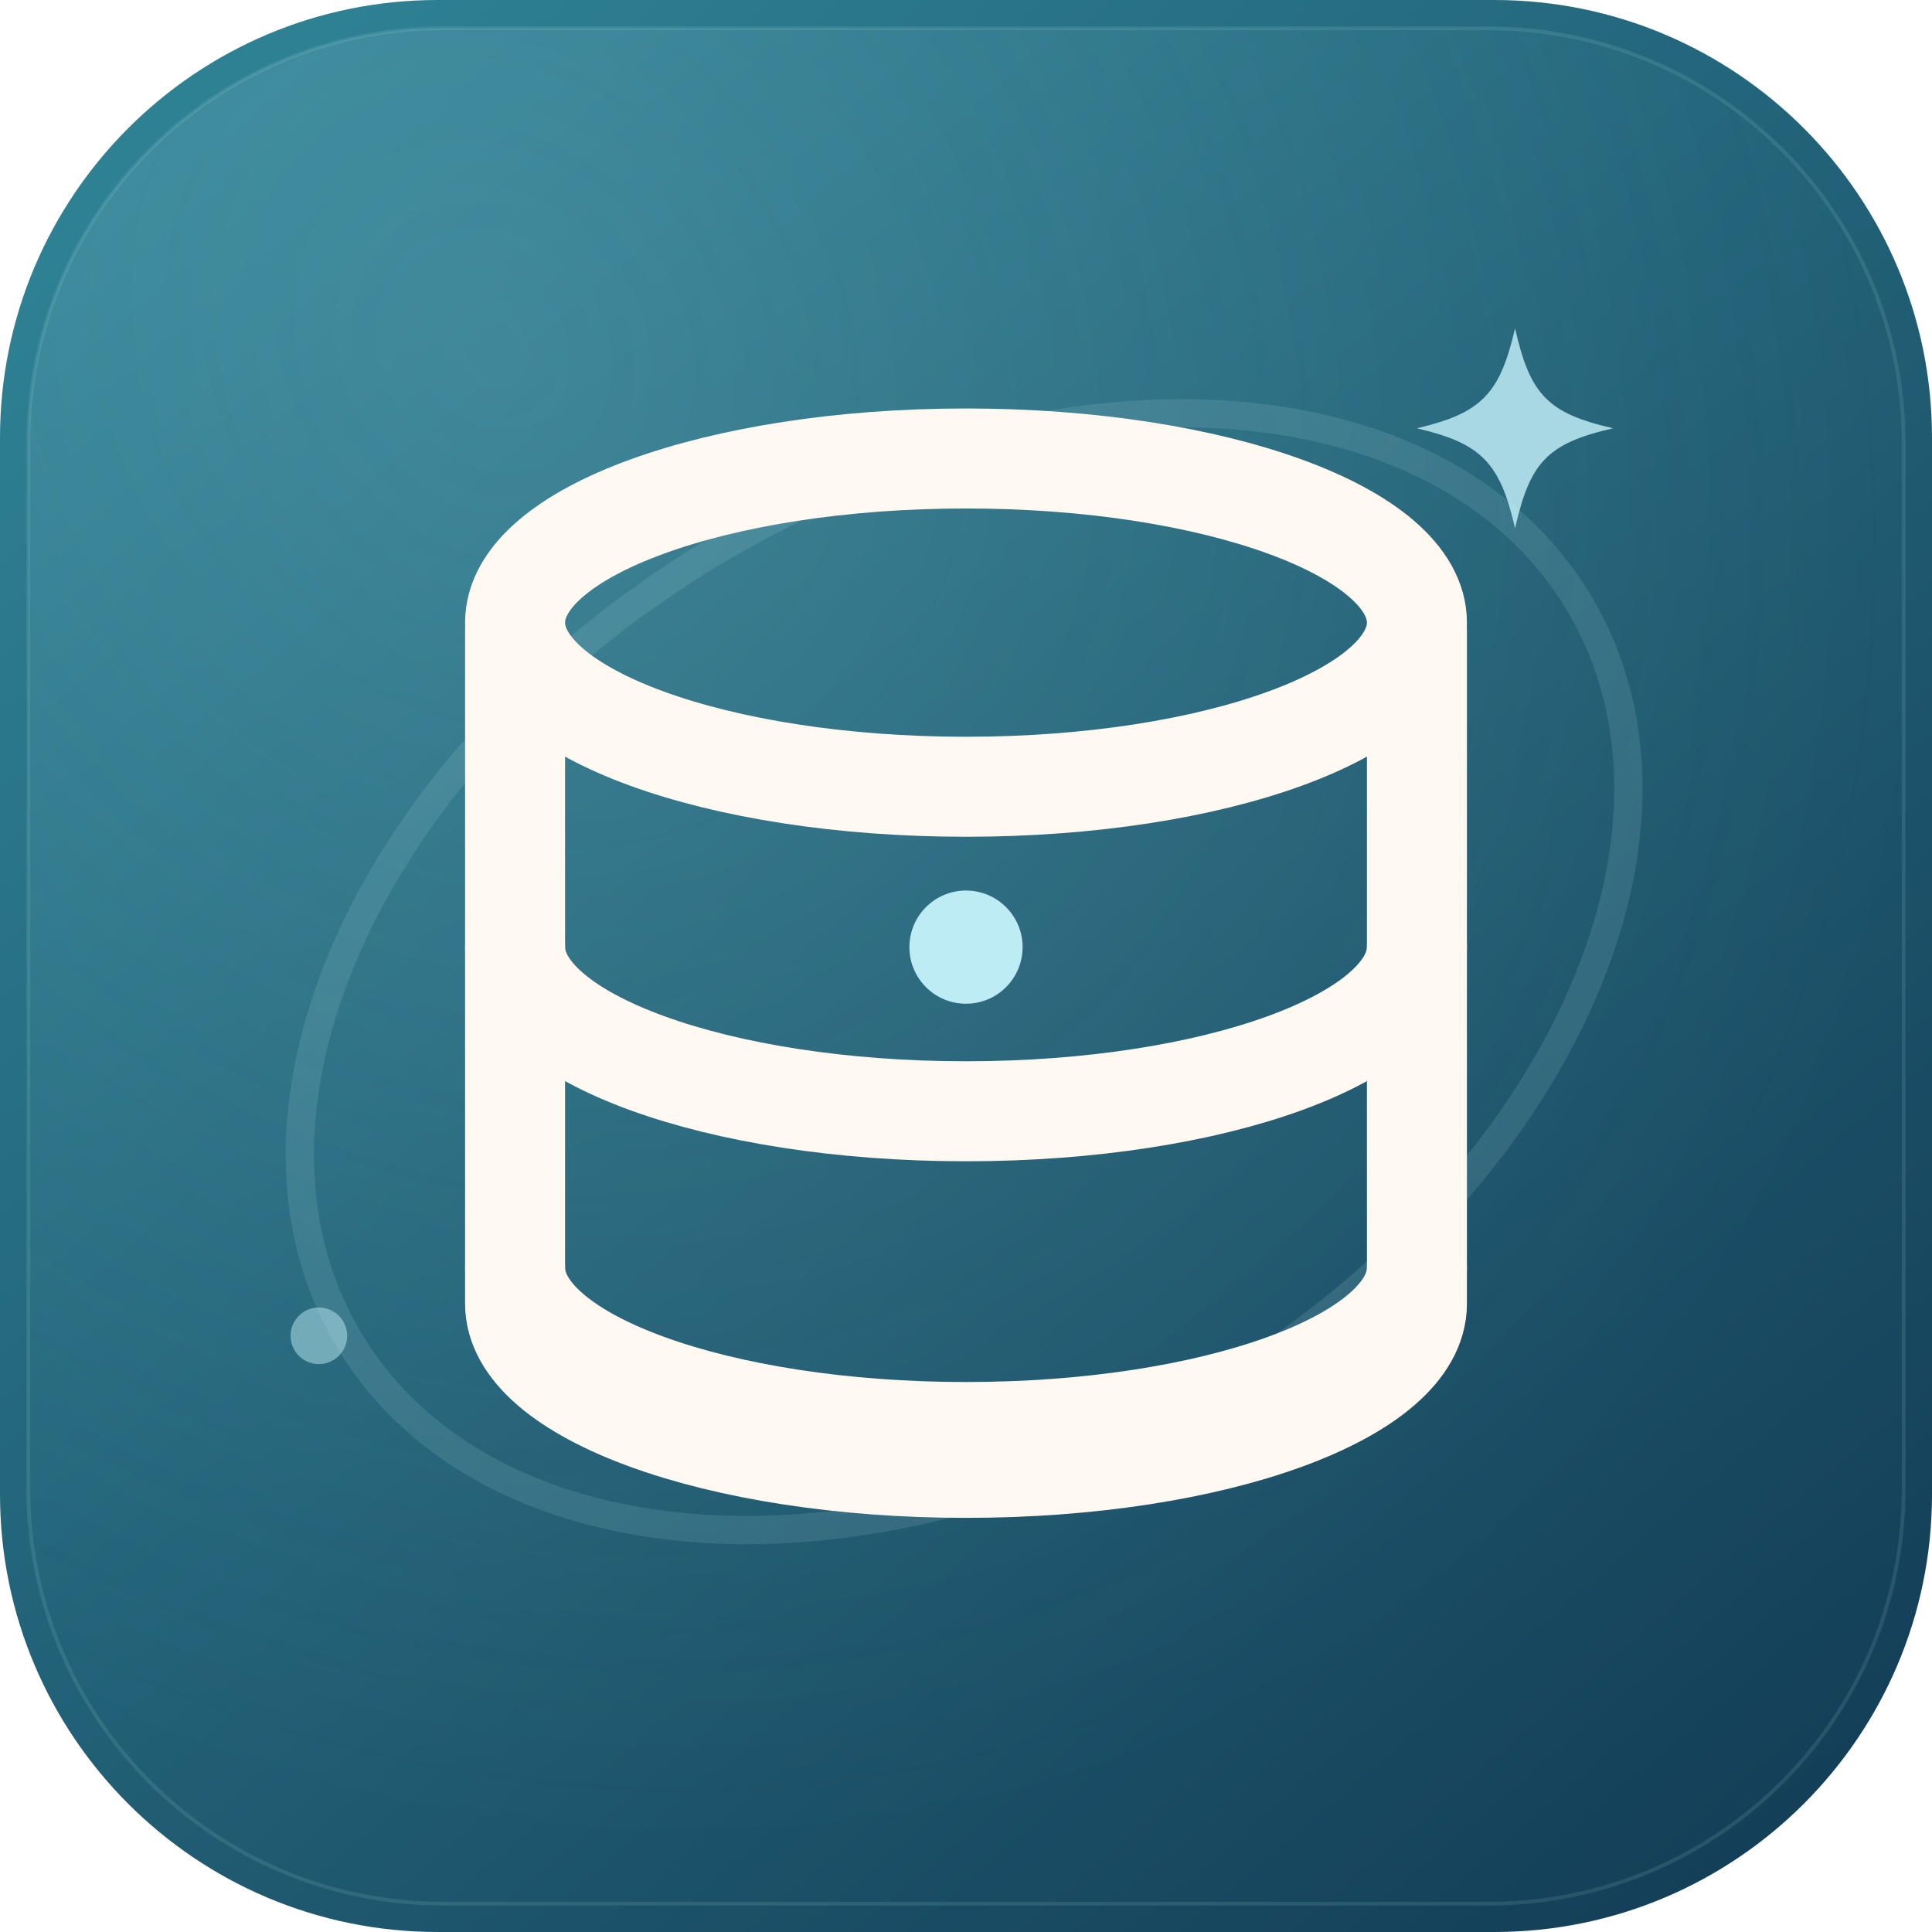
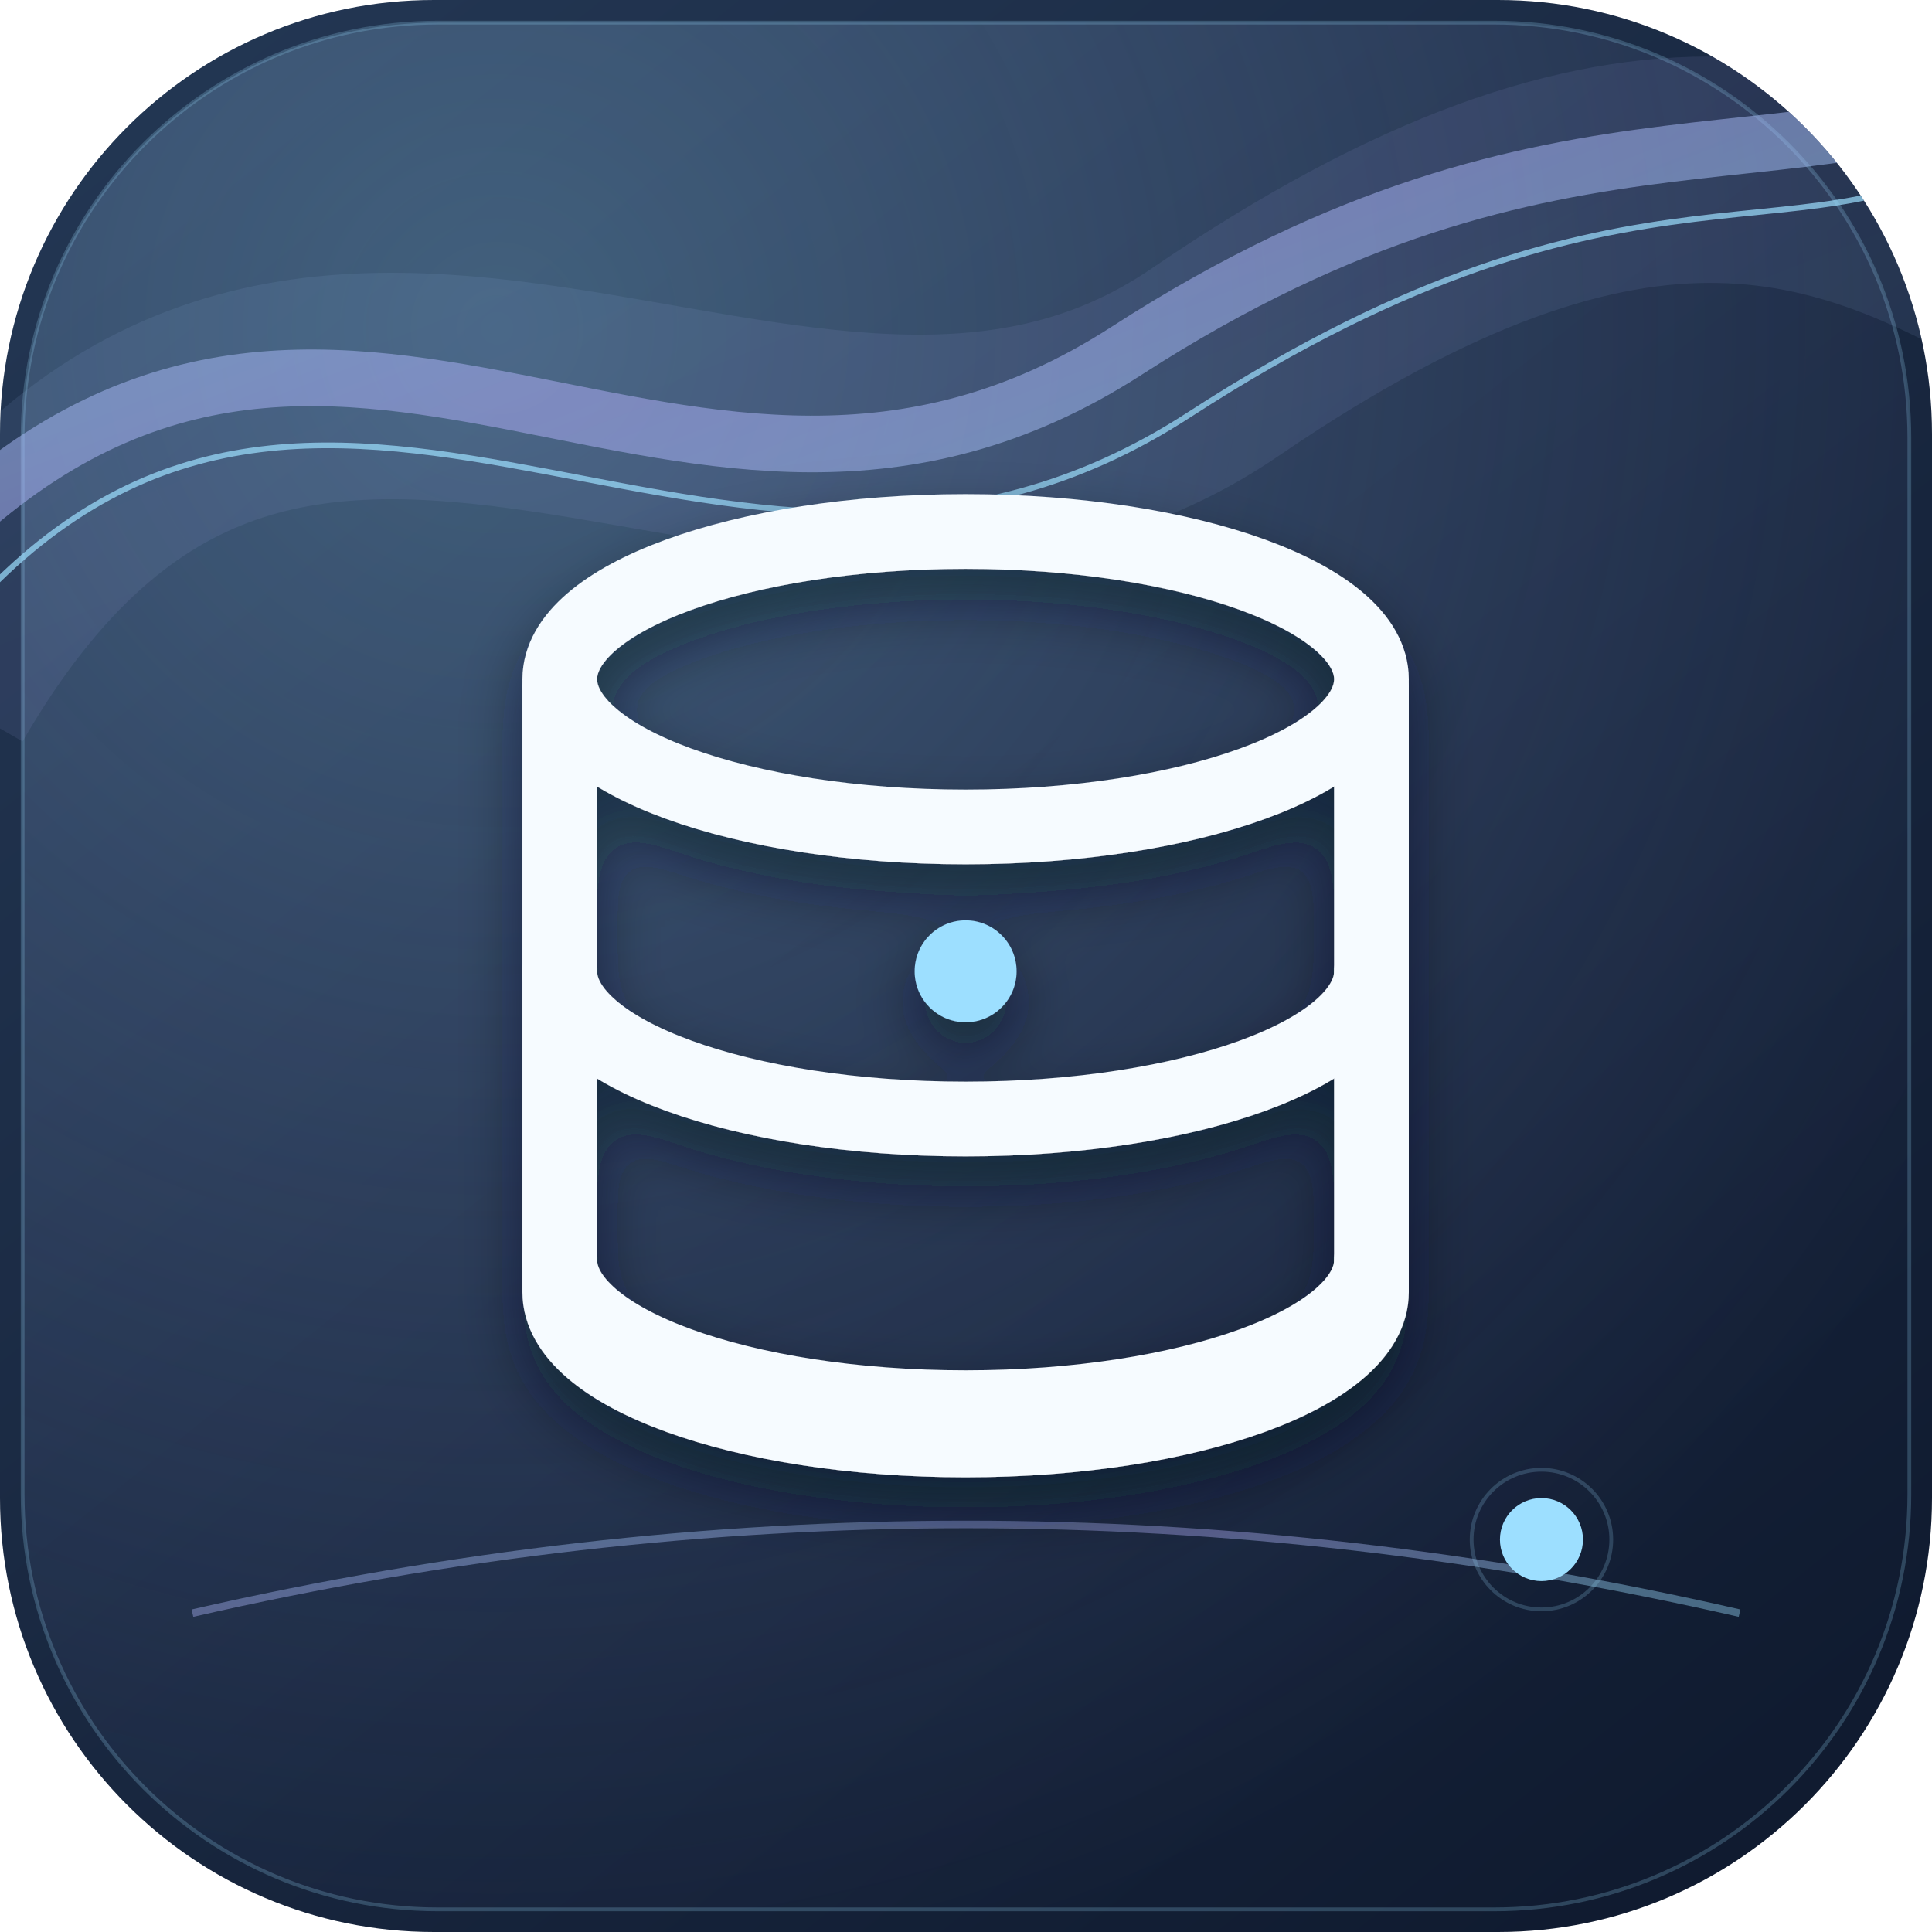
<svg xmlns="http://www.w3.org/2000/svg" width="1024" height="1024" viewBox="0 0 1024 1024" role="img" aria-labelledby="title desc">
  <defs>
-     <linearGradient id="background" x1="115" y1="65" x2="907" y2="994" gradientUnits="userSpaceOnUse">
-       <stop stop-color="#2E8093" />
-       <stop offset="1" stop-color="#143F58" />
+     <linearGradient id="tile" x2=".8" y2="1">
+       <stop stop-color="#243855" />
+       <stop offset="1" stop-color="#101B30" />
    </linearGradient>
-     <radialGradient id="aura" cx="0" cy="0" r="1" gradientTransform="translate(260 180) rotate(54) scale(844 720)" gradientUnits="userSpaceOnUse">
-       <stop stop-color="#BEECF4" stop-opacity=".15" />
-       <stop offset="1" stop-color="#BEECF4" stop-opacity="0" />
+     <linearGradient id="aurora" x1="0" y1="0" x2="1" y2=".6">
+       <stop stop-color="#9DDFFF" />
+       <stop offset=".52" stop-color="#B2AFFA" />
+       <stop offset="1" stop-color="#9DDFFF" />
+     </linearGradient>
+     <radialGradient id="glow" cx=".25" cy=".16" r=".9">
+       <stop stop-color="#9DDFFF" stop-opacity=".27" />
+       <stop offset="1" stop-color="#B2AFFA" stop-opacity="0" />
    </radialGradient>
+     <filter id="shade" x="-.3" y="-.3" width="1.6" height="1.6">
+       <feDropShadow dx="0" dy="18" stdDeviation="18" flood-color="#06111D" flood-opacity=".5" />
+     </filter>
+     <clipPath id="tile-clip">
+       <rect width="1024" height="1024" rx="230" />
+     </clipPath>
  </defs>
-   <rect width="1024" height="1024" rx="232" fill="url(#background)" />
-   <rect x="15" y="15" width="994" height="994" rx="220" fill="url(#aura)" stroke="#BEECF4" stroke-opacity=".12" stroke-width="2" />
-   <ellipse cx="511" cy="515" rx="380" ry="259" transform="rotate(-31 511 515)" fill="none" stroke="#BEECF4" stroke-opacity=".13" stroke-width="15" />
-   <path d="M803 174C811 209 820 219 855 227C820 235 811 245 803 280C795 245 785 235 751 227C785 219 795 209 803 174Z" fill="#BEECF4" opacity=".85" />
-   <circle cx="169" cy="708" r="15" fill="#BEECF4" opacity=".5" />
-   <g fill="none" stroke="#FFF9F2" stroke-width="53" stroke-linecap="round" stroke-linejoin="round">
-     <ellipse cx="512" cy="330" rx="239" ry="87" />
-     <path d="M273 334V691C273 739 380 778 512 778S751 739 751 691V334" />
-     <path d="M273 502C273 550 380 589 512 589S751 550 751 502M273 672C273 720 380 759 512 759S751 720 751 672" />
-     <circle cx="512" cy="502" r="30" fill="#BEECF4" stroke="none" />
+   <g clip-path="url(#tile-clip)">
+     <rect width="1024" height="1024" rx="230" fill="url(#tile)" />
+     <rect x="12" y="12" width="1000" height="1000" rx="220" fill="url(#glow)" stroke="#9DDFFF" stroke-opacity=".22" stroke-width="2" />
+     <path d="M-40 363C150 34 420 345 644 192S982 84 1103 159" fill="none" stroke="url(#aurora)" stroke-width="120" opacity=".09" />
+     <path d="M-39 292C178 72 363 337 597 186S960 110 1100 32" fill="none" stroke="url(#aurora)" stroke-width="30" opacity=".5" />
+     <path d="M-15 322C177 111 391 375 630 220S962 147 1060 73" fill="none" stroke="#9DDFFF" stroke-width="3" opacity=".7" />
+     <path d="M102 855Q512 761 922 855" fill="none" stroke="url(#aurora)" stroke-width="4" opacity=".4" />
+     <g transform="translate(51 63) scale(.9)" fill="none" stroke="#F6FBFF" stroke-width="44" stroke-linecap="round" stroke-linejoin="round" filter="url(#shade)">
+       <ellipse cx="512" cy="330" rx="239" ry="87" />
+       <path d="M273 334V691C273 739 380 778 512 778S751 739 751 691V334" />
+       <path d="M273 502C273 550 380 589 512 589S751 550 751 502M273 672C273 720 380 759 512 759S751 720 751 672" />
+       <circle cx="512" cy="502" r="30" fill="#9DDFFF" stroke="none" />
+     </g>
+     <circle cx="817" cy="816" r="22" fill="#9DDFFF" />
+     <circle cx="817" cy="816" r="37" fill="none" stroke="#9DDFFF" stroke-opacity=".2" stroke-width="2" />
  </g>
</svg>
